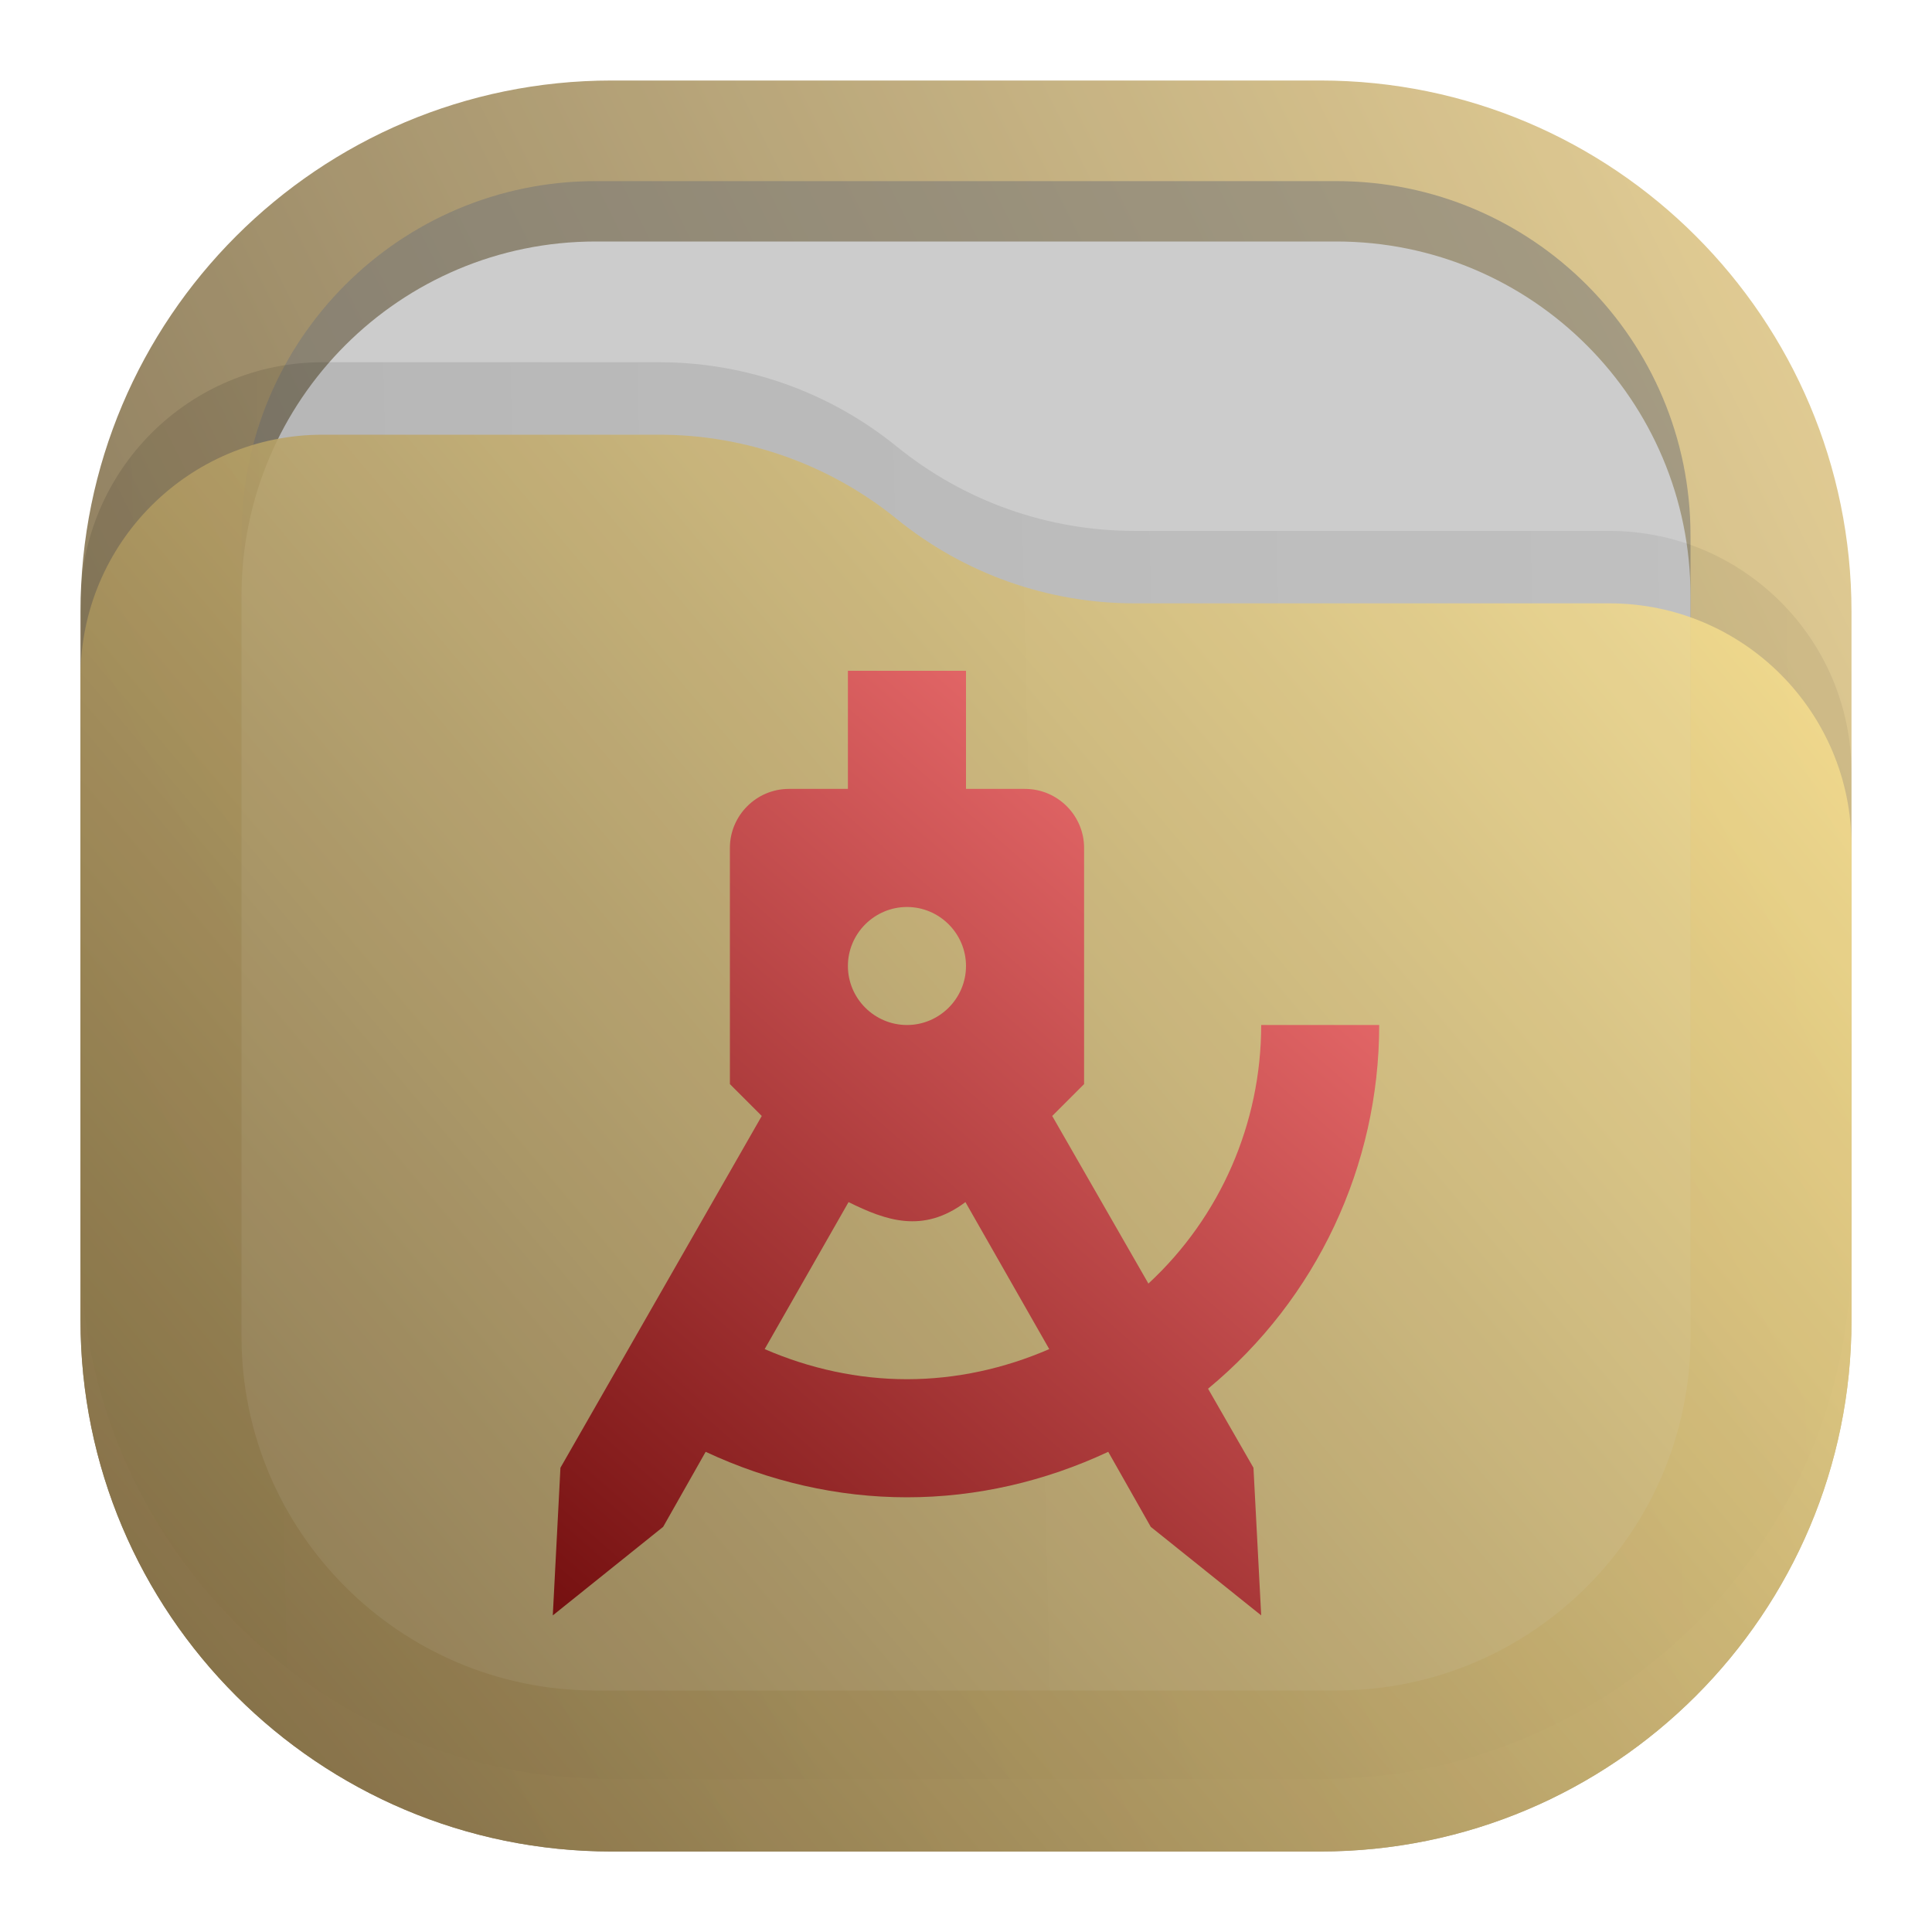
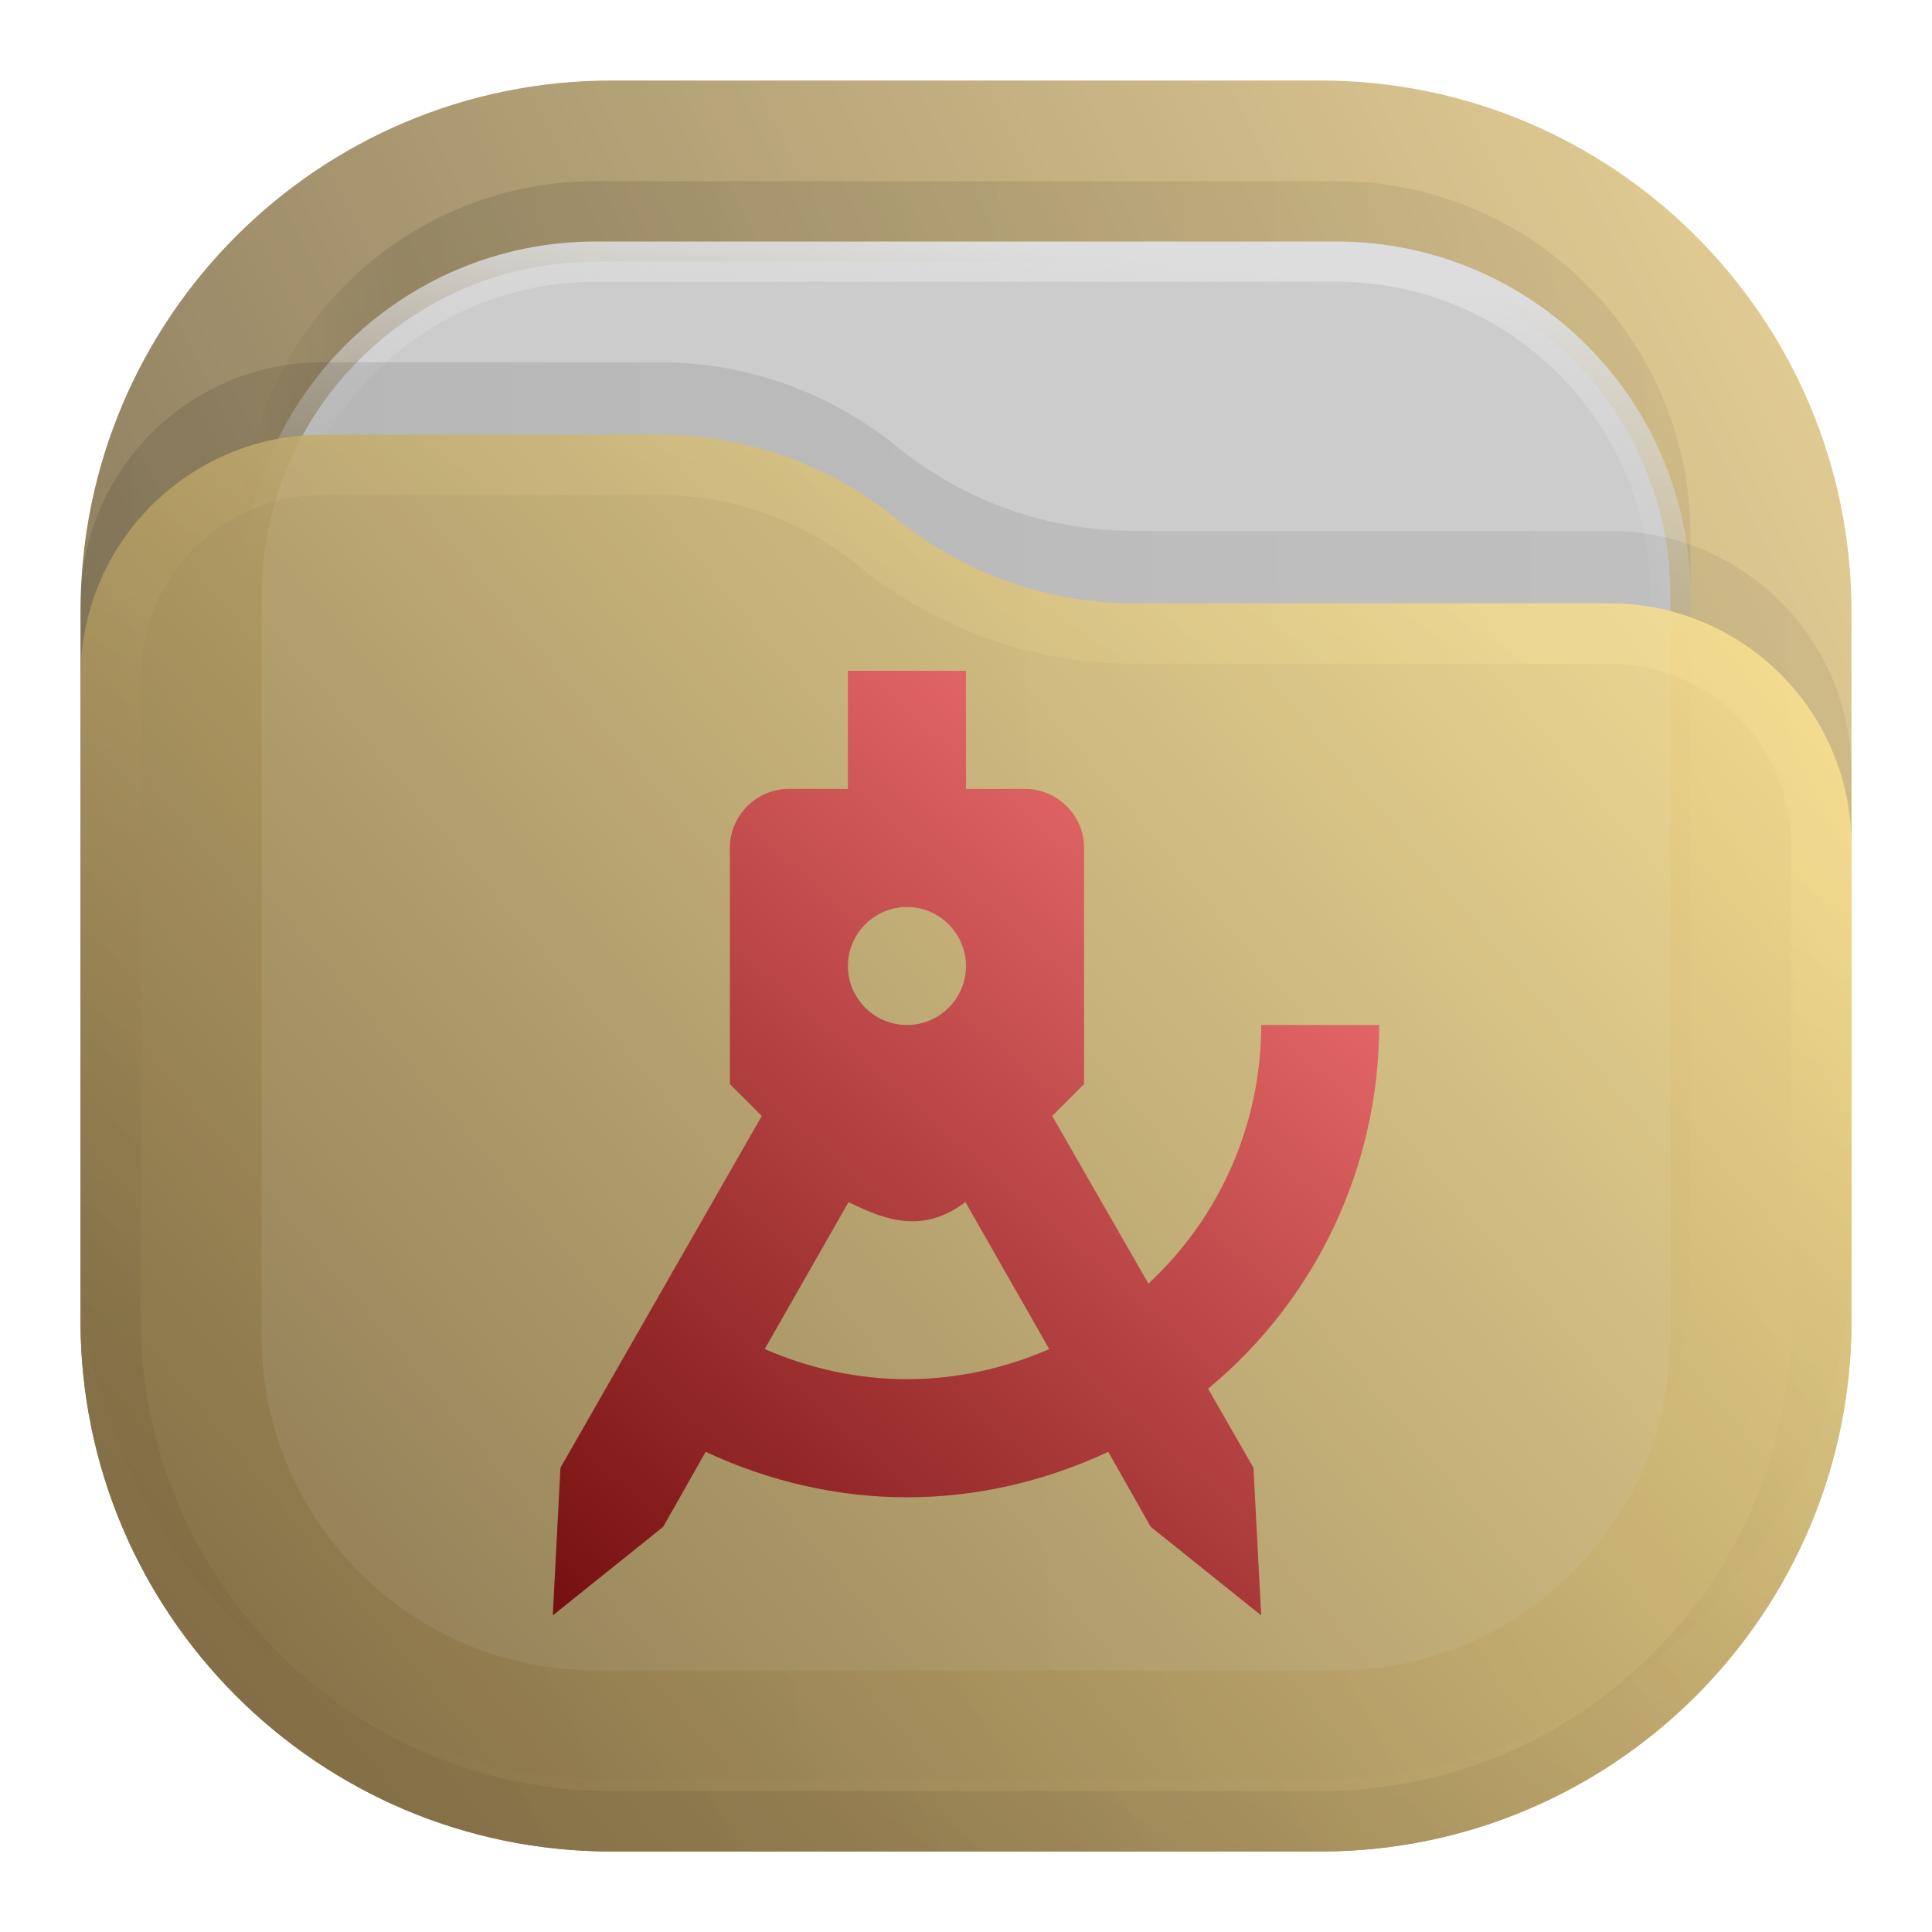
<svg xmlns="http://www.w3.org/2000/svg" width="24" height="24" viewBox="0 0 24 24" fill="none">
  <rect opacity="0.812" x="1" y="1" width="22" height="22" rx="6.6" fill="url(#paint0_linear_207_79)" />
-   <rect opacity="0.625" x="3" y="2.25" width="18" height="18" rx="4.4" fill="#777777" fill-opacity="0.875" />
-   <rect x="3" y="3" width="18" height="18" rx="4.4" fill="#CCCCCC" />
-   <path opacity="0.125" d="M1 7.508C1 5.847 2.347 4.5 4.008 4.5H8.19C9.265 4.5 10.307 4.87 11.141 5.548V5.548C11.975 6.225 13.016 6.595 14.091 6.595H19.992C21.653 6.595 23 7.942 23 9.603V15.5C23 19.145 20.045 22.1 16.4 22.1H7.6C3.955 22.1 1 19.145 1 15.5V7.508Z" fill="url(#paint1_linear_207_79)" fill-opacity="0.875" />
-   <path opacity="0.875" d="M1 8.408C1 6.747 2.347 5.4 4.008 5.4H8.19C9.265 5.4 10.307 5.77 11.141 6.448V6.448C11.975 7.125 13.016 7.495 14.091 7.495H19.992C21.653 7.495 23 8.842 23 10.503V16.4C23 20.045 20.045 23 16.4 23H7.6C3.955 23 1 20.045 1 16.4V8.408Z" fill="url(#paint2_linear_207_79)" />
-   <path d="M10.533 8.333V9.8H9.8C9.397 9.8 9.067 10.13 9.067 10.533V13.467L9.463 13.863L6.962 18.233L6.867 20.067L8.238 18.967L8.766 18.035C9.551 18.402 10.401 18.6 11.267 18.6C12.132 18.6 12.983 18.402 13.767 18.035L14.295 18.967L15.667 20.067L15.571 18.233L15.007 17.251C16.356 16.136 17.133 14.479 17.133 12.733H15.667C15.667 13.951 15.161 15.117 14.266 15.945L13.071 13.863L13.467 13.467V10.533C13.467 10.13 13.137 9.8 12.733 9.8H12V8.333H10.533ZM11.267 11.267C11.67 11.267 12 11.597 12 12C12 12.403 11.67 12.733 11.267 12.733C10.863 12.733 10.533 12.403 10.533 12C10.533 11.597 10.863 11.267 11.267 11.267ZM10.541 14.933C11.003 15.161 11.465 15.329 11.993 14.933L13.034 16.759C12.477 17.001 11.875 17.133 11.267 17.133C10.658 17.133 10.057 17.001 9.499 16.759L10.541 14.933Z" fill="url(#paint3_linear_207_79)" />
+   <rect opacity="0.125" x="3" y="2.25" width="18" height="18" rx="4.4" fill="url(#paint1_linear_207_79)" fill-opacity="0.875" />
+   <rect x="3.25" y="3.25" width="17.5" height="17.5" rx="4.15" fill="#CCCCCC" stroke="url(#paint2_linear_207_79)" stroke-width="0.5" />
+   <path opacity="0.125" d="M1 7.508C1 5.847 2.347 4.5 4.008 4.5H8.19C9.265 4.5 10.307 4.87 11.141 5.548V5.548C11.975 6.225 13.016 6.595 14.091 6.595H19.992C21.653 6.595 23 7.942 23 9.603V15.5C23 19.145 20.045 22.1 16.4 22.1H7.6C3.955 22.1 1 19.145 1 15.5V7.508Z" fill="url(#paint3_linear_207_79)" fill-opacity="0.875" />
+   <g opacity="0.875">
+     <path d="M1 8.408C1 6.747 2.347 5.4 4.008 5.4H8.19C9.265 5.4 10.307 5.77 11.141 6.448V6.448C11.975 7.125 13.016 7.495 14.091 7.495H19.992C21.653 7.495 23 8.842 23 10.503V16.4C23 20.045 20.045 23 16.4 23H7.6C3.955 23 1 20.045 1 16.4V8.408Z" fill="url(#paint4_linear_207_79)" />
+     <path d="M22.625 10.503V16.4C22.625 19.838 19.838 22.625 16.4 22.625H7.6C4.162 22.625 1.375 19.838 1.375 16.4V8.408C1.375 6.954 2.554 5.775 4.008 5.775H8.19C9.179 5.775 10.137 6.115 10.904 6.739C11.805 7.471 12.93 7.87 14.091 7.87H19.992C21.446 7.87 22.625 9.049 22.625 10.503Z" stroke="url(#paint5_linear_207_79)" stroke-opacity="0.375" stroke-width="0.75" stroke-linejoin="round" />
+   </g>
+   <path d="M10.533 8.333V9.8H9.8C9.397 9.8 9.067 10.13 9.067 10.533V13.467L9.463 13.863L6.962 18.233L6.867 20.067L8.238 18.967L8.766 18.035C9.551 18.402 10.401 18.6 11.267 18.6C12.132 18.6 12.983 18.402 13.767 18.035L14.295 18.967L15.667 20.067L15.571 18.233L15.007 17.251C16.356 16.136 17.133 14.479 17.133 12.733H15.667C15.667 13.951 15.161 15.117 14.266 15.945L13.071 13.863L13.467 13.467V10.533C13.467 10.13 13.137 9.8 12.733 9.8H12V8.333H10.533ZM11.267 11.267C11.67 11.267 12 11.597 12 12C12 12.403 11.67 12.733 11.267 12.733C10.863 12.733 10.533 12.403 10.533 12C10.533 11.597 10.863 11.267 11.267 11.267ZM10.541 14.933C11.003 15.161 11.465 15.329 11.993 14.933L13.034 16.759C12.477 17.001 11.875 17.133 11.267 17.133C10.658 17.133 10.057 17.001 9.499 16.759L10.541 14.933Z" fill="url(#paint6_linear_207_79)" />
  <defs>
    <linearGradient id="paint0_linear_207_79" x1="23" y1="1" x2="1" y2="12" gradientUnits="userSpaceOnUse">
      <stop stop-color="#E3C880" />
      <stop offset="1" stop-color="#6F5C38" />
    </linearGradient>
-     <linearGradient id="paint1_linear_207_79" x1="23" y1="9" x2="1.012" y2="9.521" gradientUnits="userSpaceOnUse">
+     <linearGradient id="paint1_linear_207_79" x1="21" y1="4" x2="3" y2="4" gradientUnits="userSpaceOnUse">
+       <stop stop-opacity="0.5" />
+       <stop offset="0.89" />
+       <stop offset="1" stop-opacity="0" />
+     </linearGradient>
+     <linearGradient id="paint2_linear_207_79" x1="12" y1="3" x2="11.5" y2="8" gradientUnits="userSpaceOnUse">
+       <stop stop-color="#DDDDDD" />
+       <stop offset="1" stop-color="#CCCCCC" stop-opacity="0" />
+     </linearGradient>
+     <linearGradient id="paint3_linear_207_79" x1="23" y1="9" x2="1.012" y2="9.521" gradientUnits="userSpaceOnUse">
      <stop stop-opacity="0.5" />
      <stop offset="1" />
    </linearGradient>
-     <linearGradient id="paint2_linear_207_79" x1="23" y1="5.4" x2="1.429" y2="23.512" gradientUnits="userSpaceOnUse">
+     <linearGradient id="paint4_linear_207_79" x1="23" y1="5.4" x2="1.429" y2="23.512" gradientUnits="userSpaceOnUse">
      <stop stop-color="#FFE795" />
      <stop offset="1" stop-color="#7A653E" />
    </linearGradient>
-     <linearGradient id="paint3_linear_207_79" x1="17.133" y1="8.333" x2="6.867" y2="20.067" gradientUnits="userSpaceOnUse">
+     <linearGradient id="paint5_linear_207_79" x1="15" y1="5.5" x2="5.5" y2="19.5" gradientUnits="userSpaceOnUse">
+       <stop stop-color="#FFE795" />
+       <stop offset="1" stop-color="#7A653E" />
+     </linearGradient>
+     <linearGradient id="paint6_linear_207_79" x1="17.133" y1="8.333" x2="6.867" y2="20.067" gradientUnits="userSpaceOnUse">
      <stop stop-color="#FF7C7D" />
      <stop offset="1" stop-color="#751010" />
    </linearGradient>
  </defs>
</svg>
